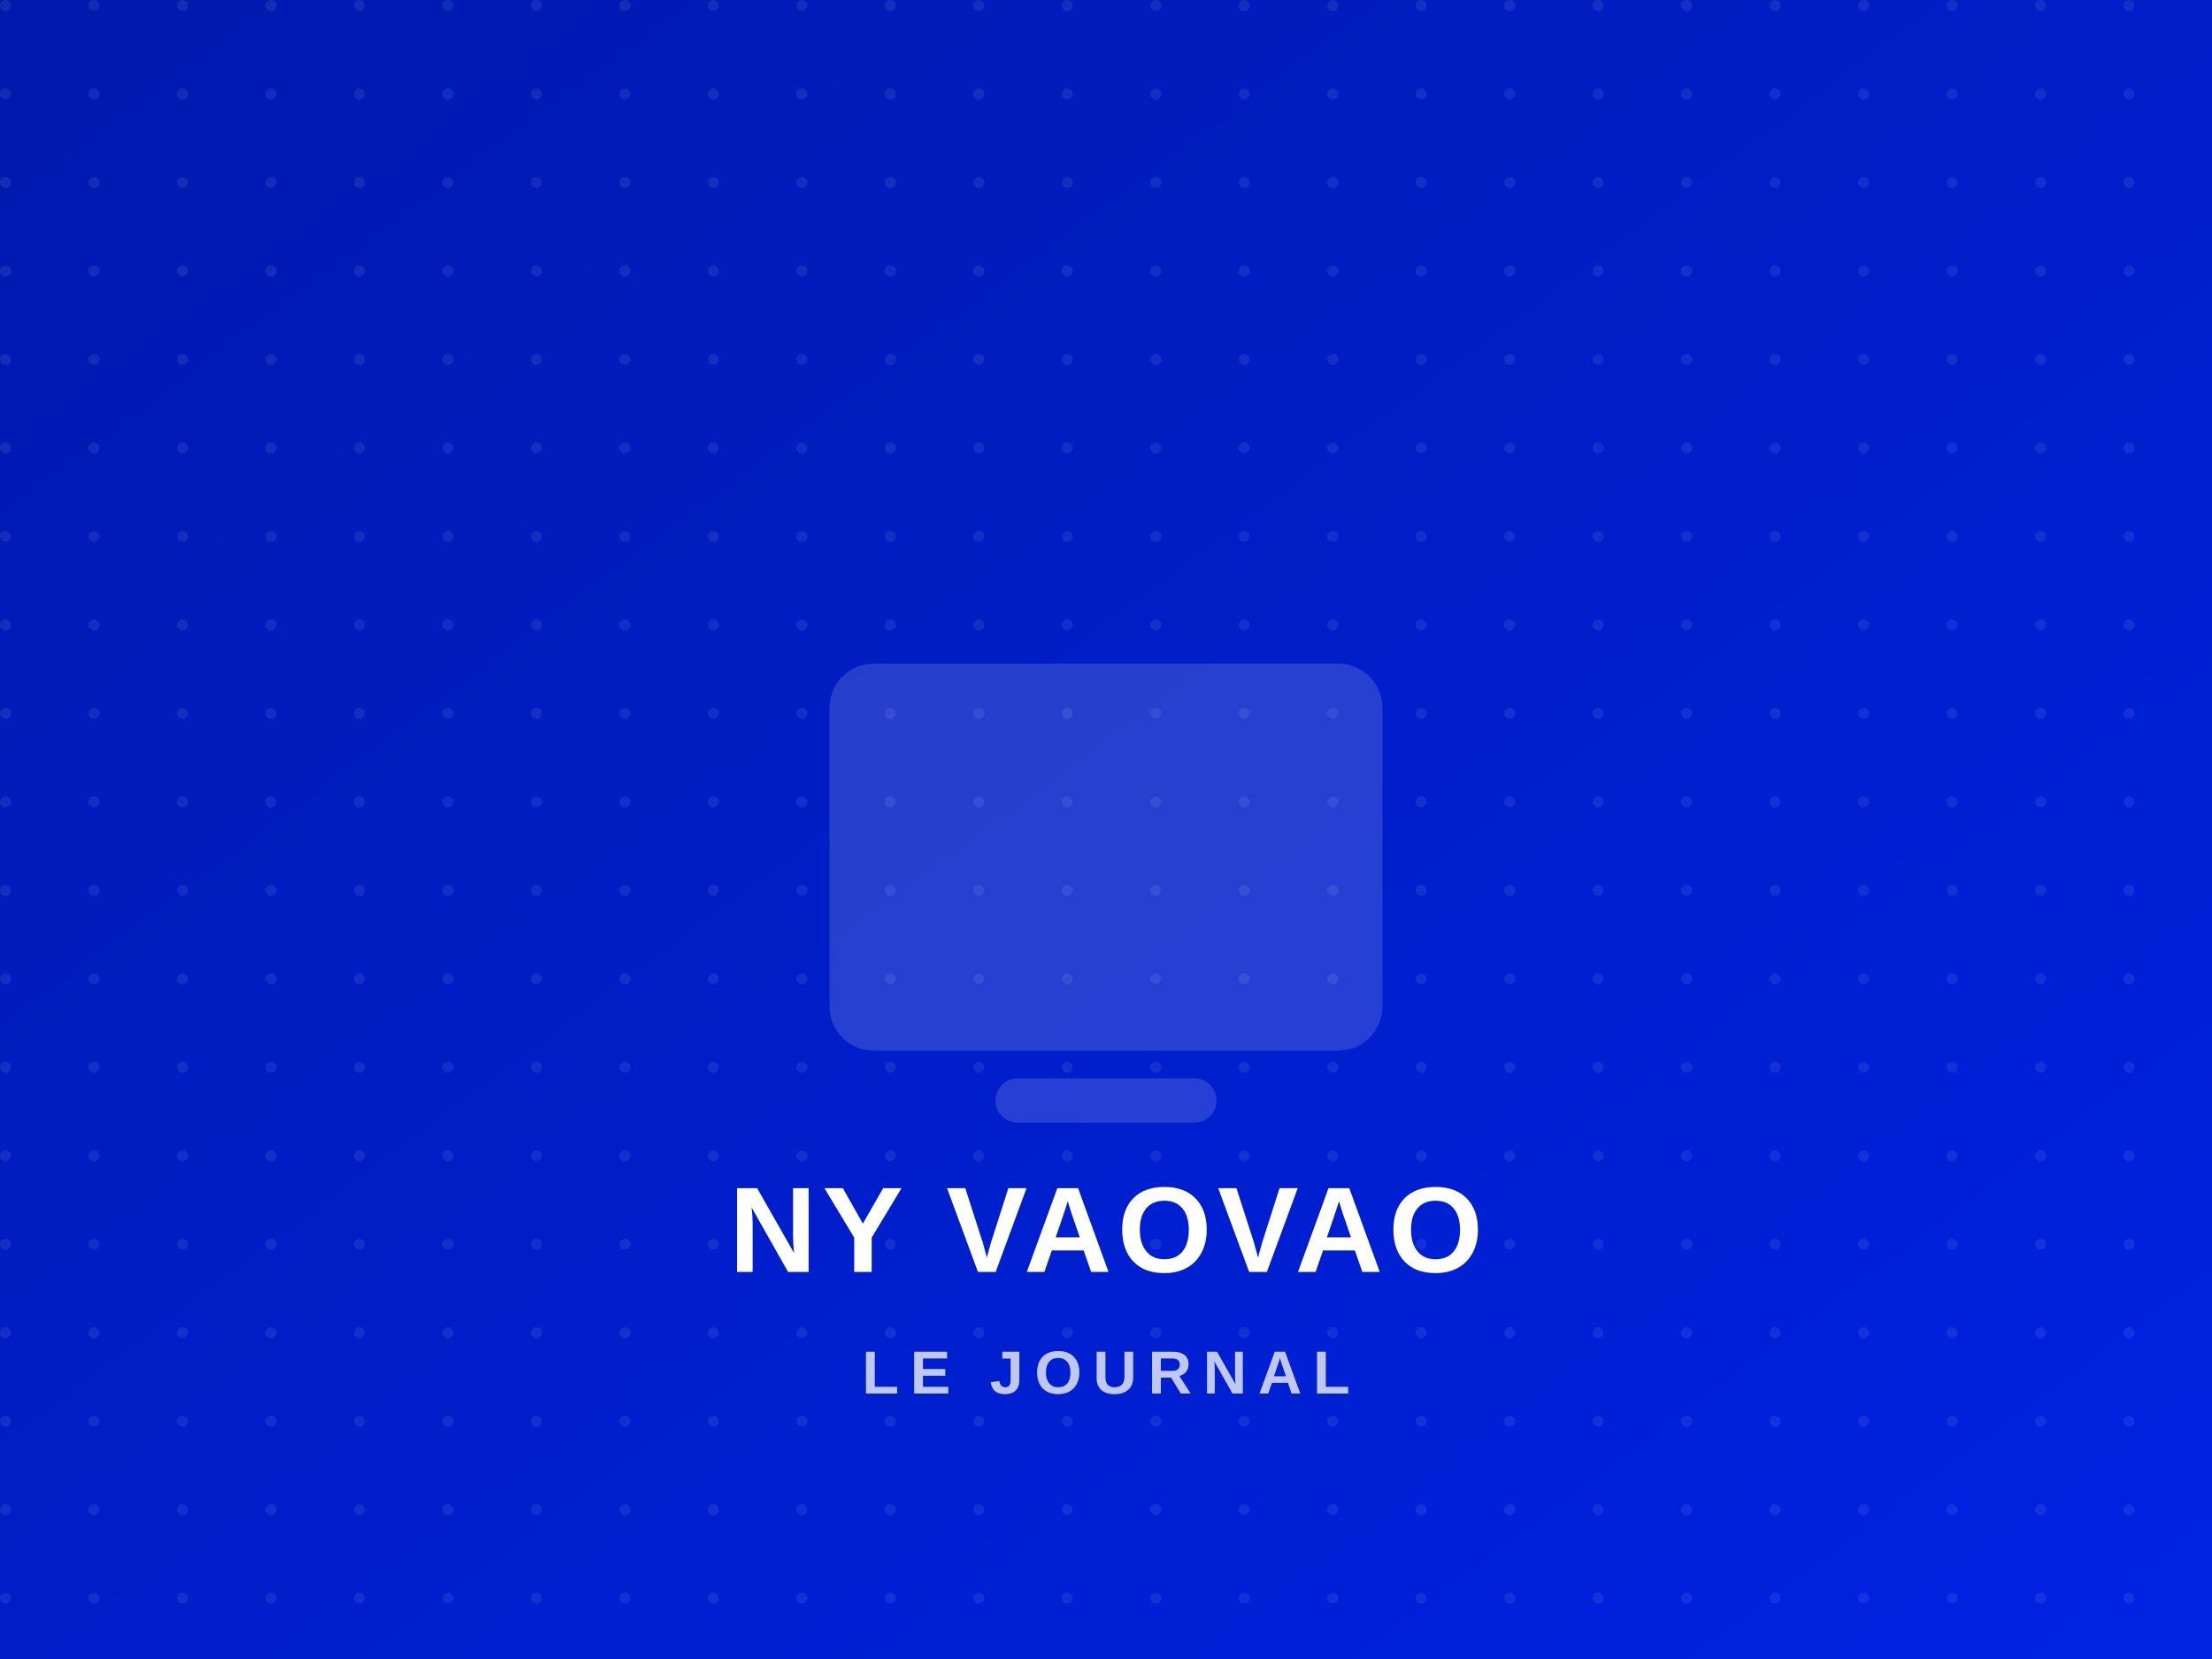
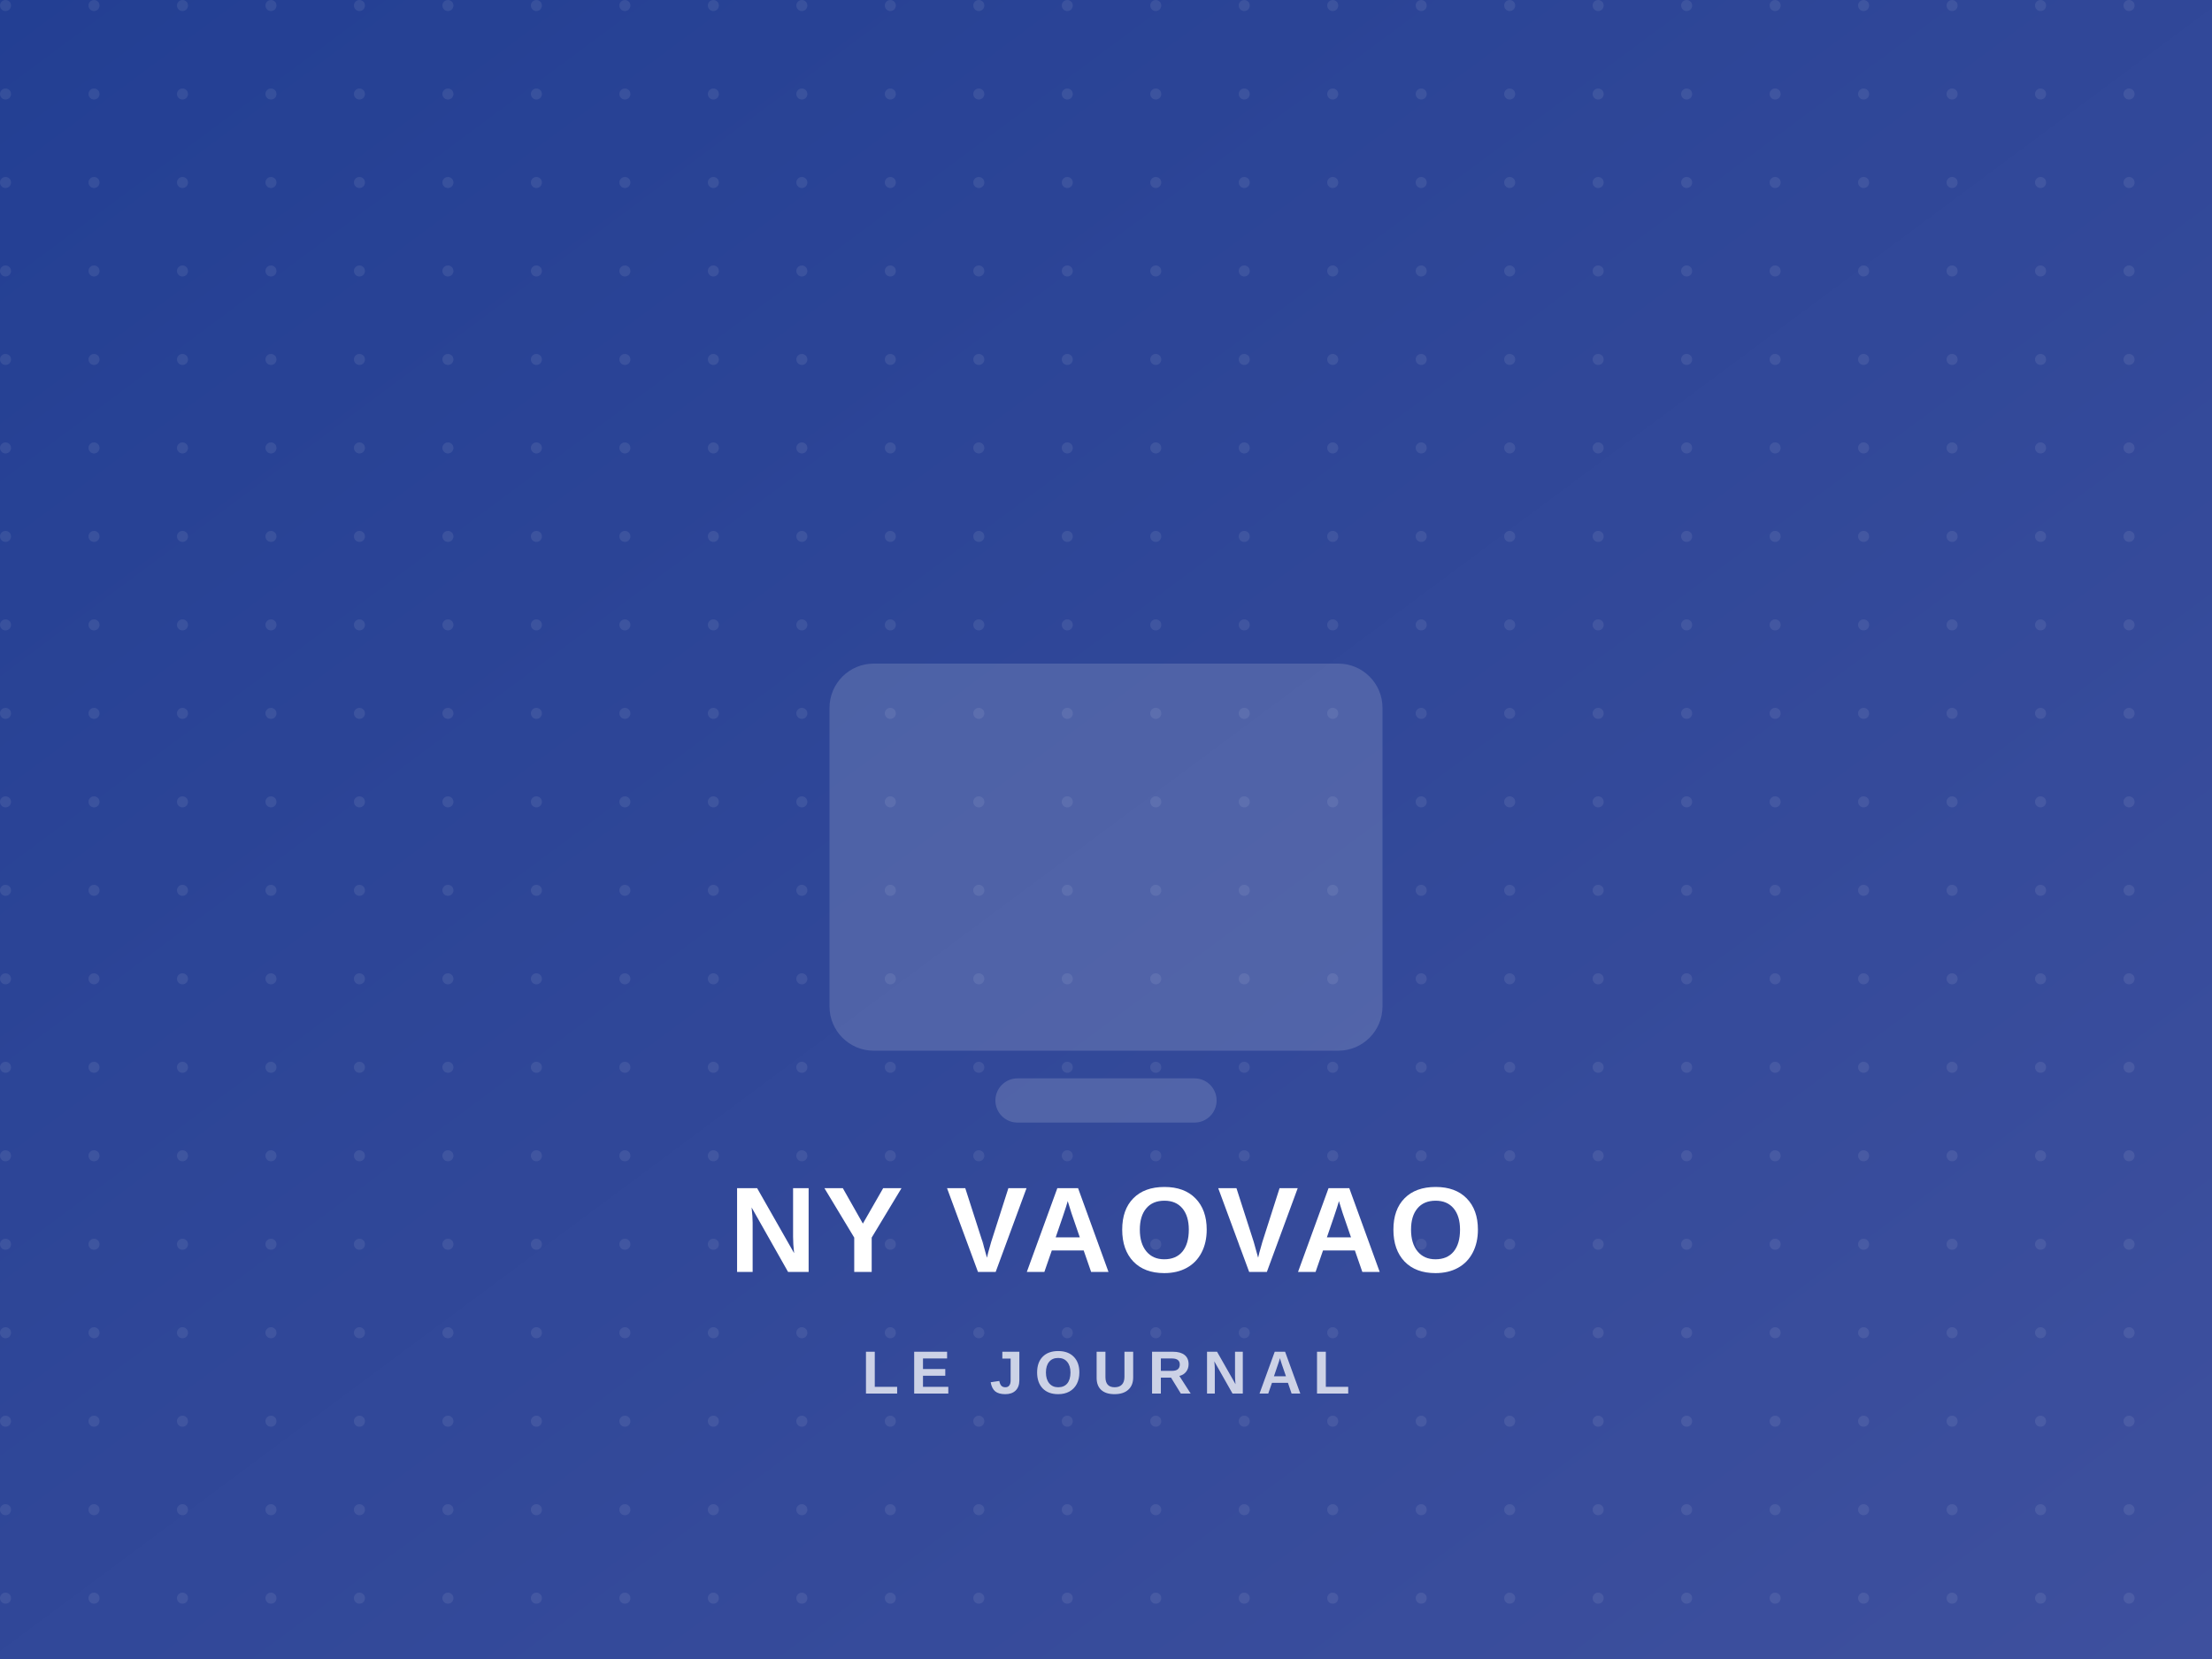
<svg xmlns="http://www.w3.org/2000/svg" width="800" height="600" viewBox="0 0 400 300">
  <defs>
    <linearGradient id="g" x1="0%" y1="0%" x2="100%" y2="100%">
-       <stop offset="0%" stop-color="#001aad" />
-       <stop offset="100%" stop-color="#0022e3" />
+       <stop offset="0%" stop-color="#233F93" />
+       <stop offset="100%" stop-color="#3E509E" />
    </linearGradient>
    <pattern id="dots" width="16" height="16" patternUnits="userSpaceOnUse">
      <circle cx="1" cy="1" r="1" fill="white" opacity="0.08" />
    </pattern>
  </defs>
  <rect width="400" height="300" fill="url(#g)" />
  <rect width="400" height="300" fill="url(#dots)" />
  <rect x="150" y="120" width="100" height="70" rx="8" fill="white" opacity="0.15" />
  <rect x="180" y="195" width="40" height="8" rx="4" fill="white" opacity="0.15" />
  <text x="200" y="230" font-family="Arial, sans-serif" font-size="22" font-weight="900" fill="white" text-anchor="middle" letter-spacing="1">NY VAOVAO</text>
  <text x="200" y="252" font-family="Arial, sans-serif" font-size="11" font-weight="700" fill="white" fill-opacity="0.75" text-anchor="middle" letter-spacing="2">LE JOURNAL</text>
</svg>
